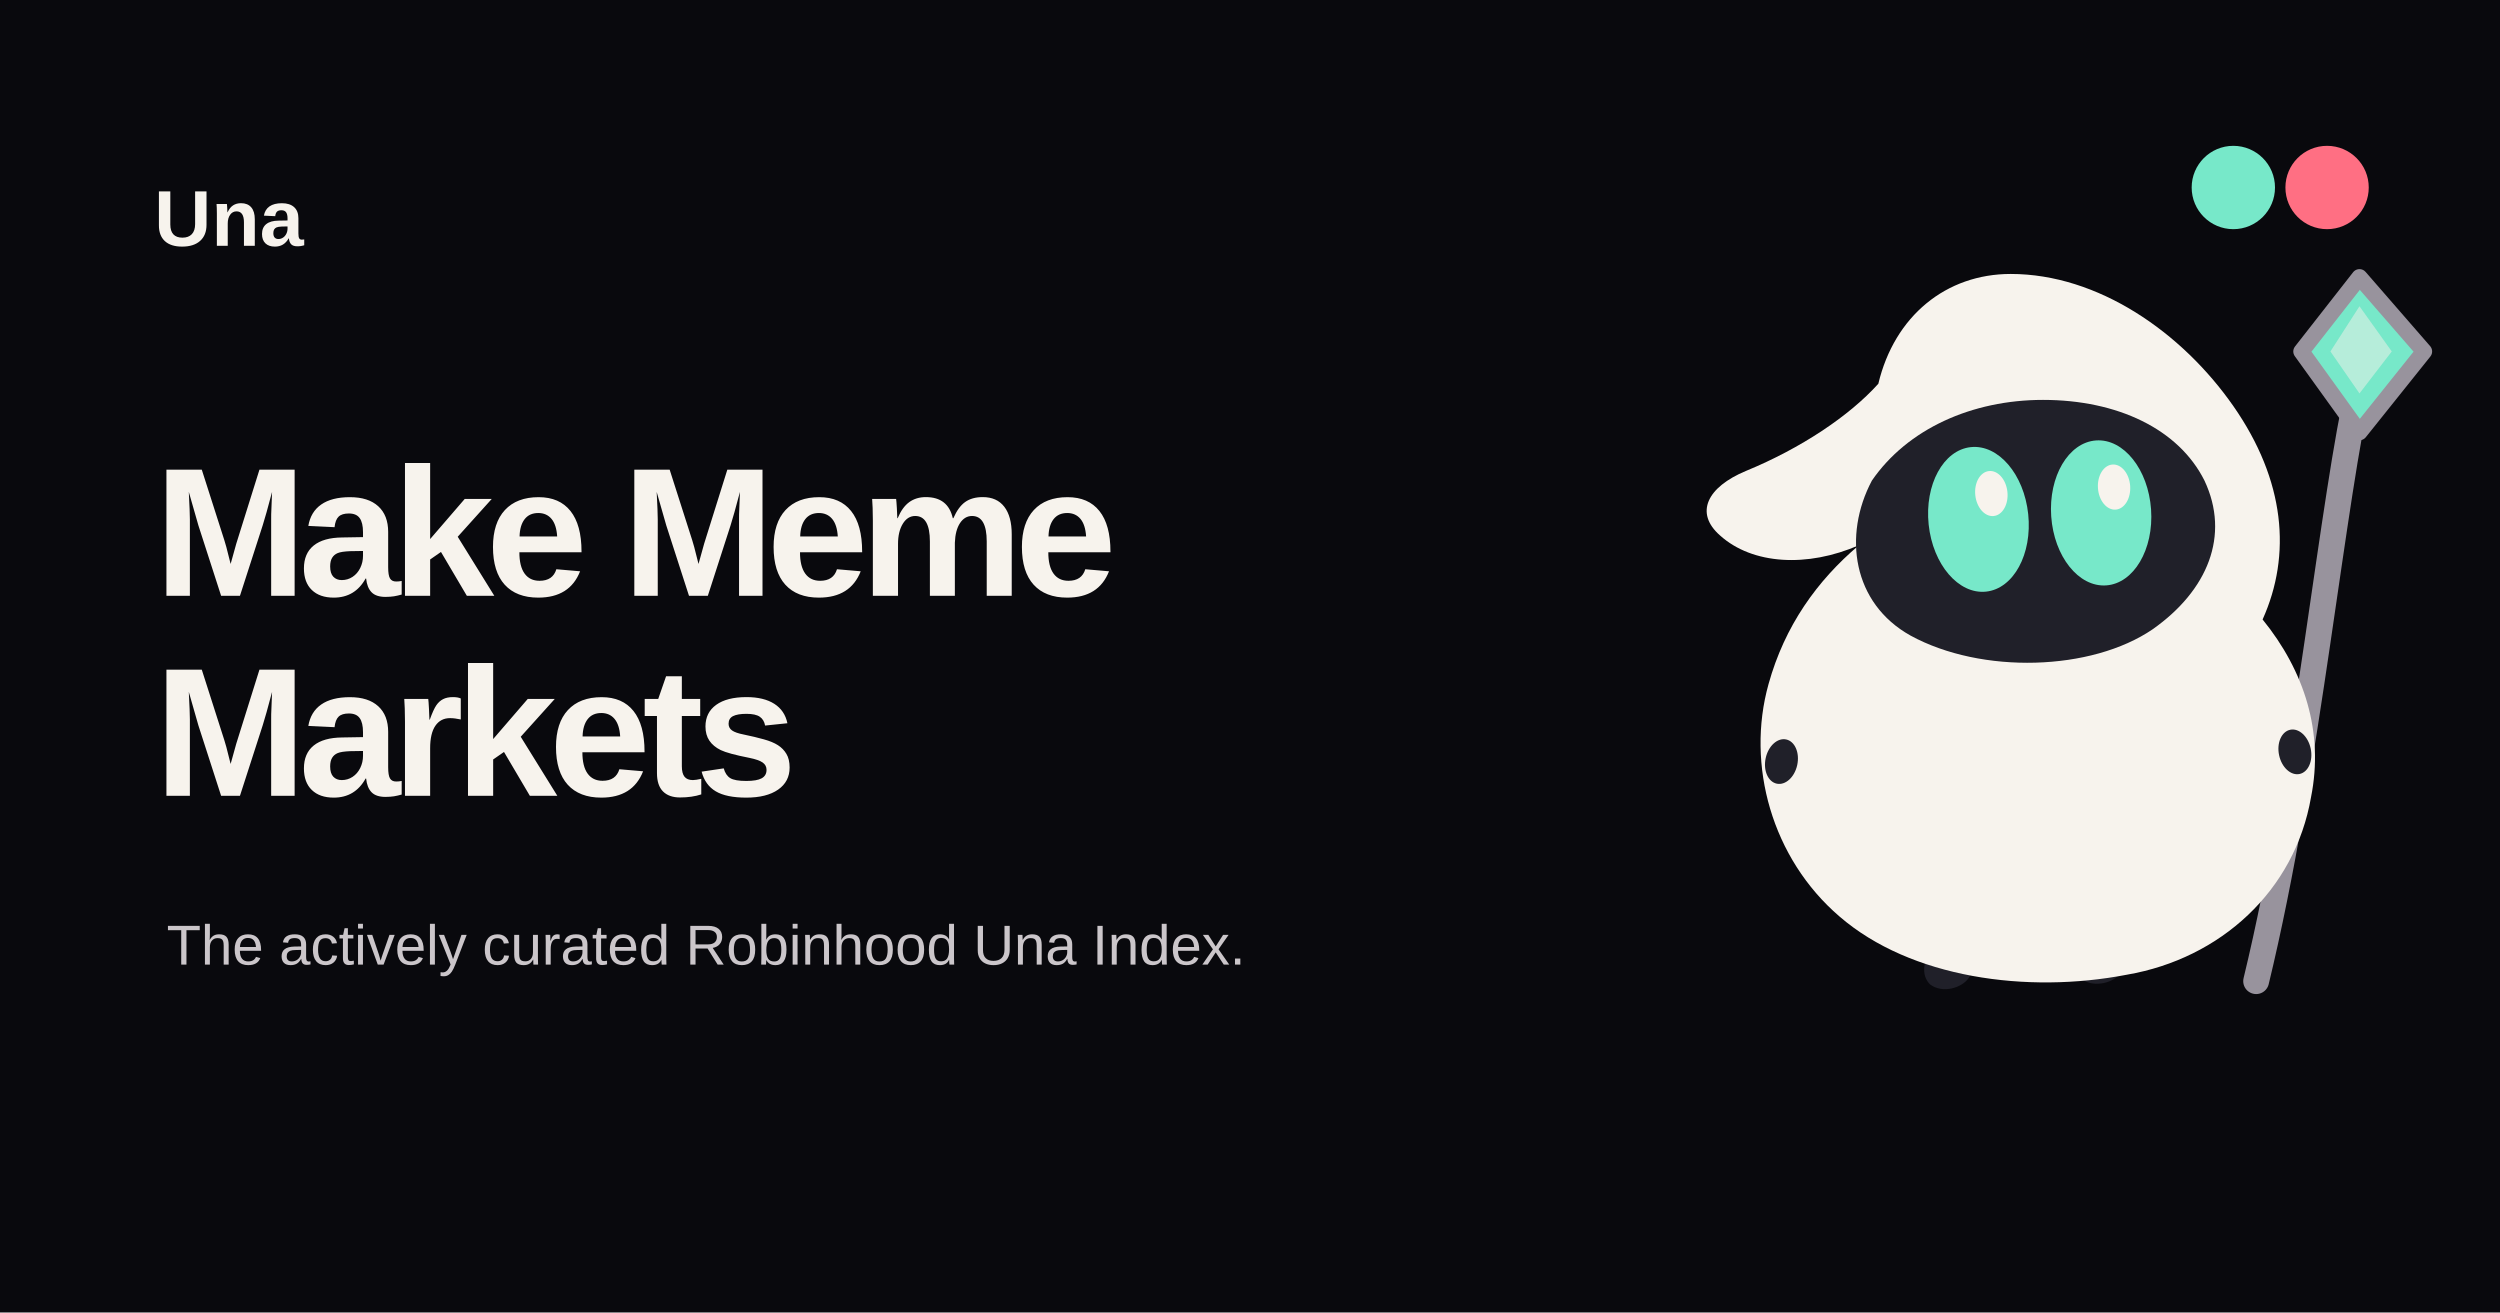
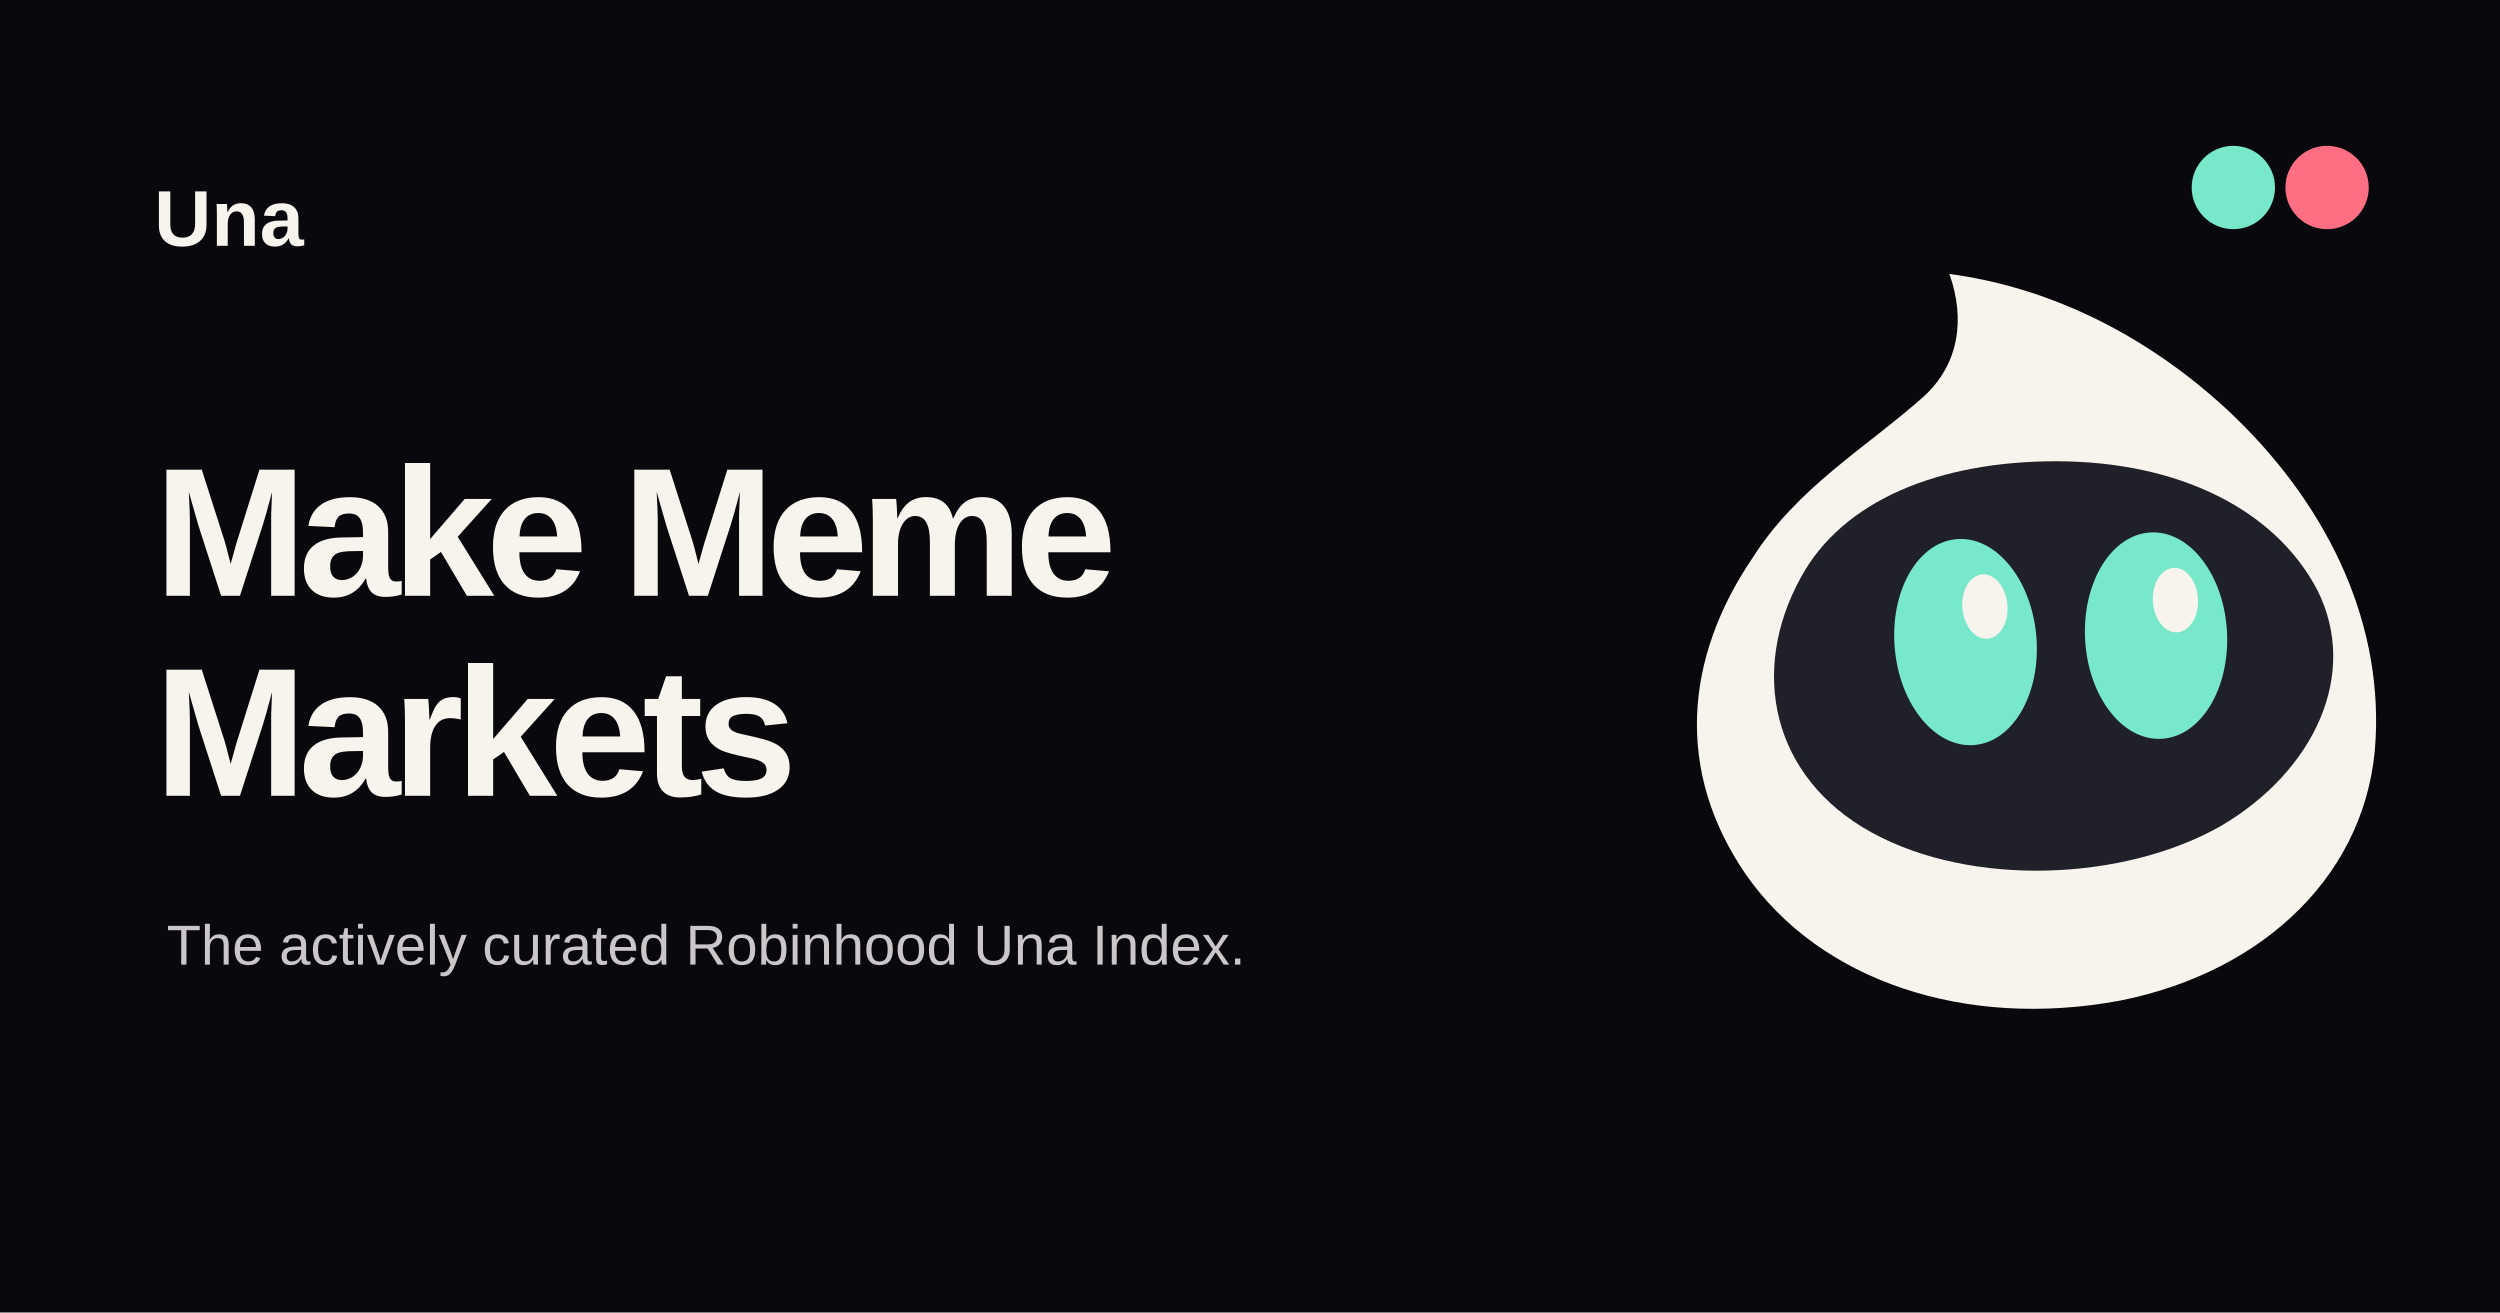
<svg xmlns="http://www.w3.org/2000/svg" viewBox="0 0 1200 630">
  <rect width="1200" height="630" fill="#09090d" />
  <circle cx="1072" cy="90" r="20" fill="#77e8c9" />
  <circle cx="1117" cy="90" r="20" fill="#ff6f83" />
  <text x="74" y="118" fill="#f7f3ed" font-family="Plus Jakarta Sans, Arial, sans-serif" font-size="38" font-weight="800">Una</text>
  <text x="74" y="286" fill="#f7f3ed" font-family="Plus Jakarta Sans, Arial, sans-serif" font-size="88" font-weight="800" letter-spacing="-4">Make Meme</text>
  <text x="74" y="382" fill="#f7f3ed" font-family="Plus Jakarta Sans, Arial, sans-serif" font-size="88" font-weight="800" letter-spacing="-4">Markets</text>
  <text x="80" y="463" fill="#cbc6ca" font-family="Plus Jakarta Sans, Arial, sans-serif" font-size="27" font-weight="500">The actively curated Robinhood Una Index.</text>
  <g transform="translate(790 116) scale(1.55)">
-     <path fill="#202029" d="M89 219c-3 3-4 8-1 11 4 3 10 1 12-2 2-3 1-6-2-9h-9Zm43 0c-2 4 0 8 4 10 4 2 10 0 11-3 1-4-3-6-7-7h-8Z" />
-     <path fill="none" stroke="#98939d" stroke-width="8" stroke-linecap="round" d="M189 229c8-33 14-71 19-105 5-34 9-63 13-80" />
-     <path fill="#77e8c9" stroke="#98939d" stroke-width="5" stroke-linejoin="round" d="m221 11 20 23-20 25-18-25 18-23Z" />
-     <path fill="#f7f3ed" fill-opacity=".5" d="m221 20 10 14-10 13-9-13 9-14Z" />
-     <path fill="#f7f3ed" d="M72 44C77 23 93 10 113 10c27 0 53 18 69 41 16 23 18 46 9 66 13 16 19 35 15 55-5 29-28 50-57 55-31 6-67 1-89-18-21-18-29-47-22-72 5-18 15-32 28-43-16 7-33 6-43-3-8-7-4-15 8-20 17-7 32-17 41-27Z" />
-     <ellipse cx="42" cy="161" rx="5" ry="7" fill="#202029" transform="rotate(12 42 161)" />
-     <ellipse cx="201" cy="158" rx="5" ry="7" fill="#202029" transform="rotate(-12 201 158)" />
-     <path fill="#202029" d="M70 74c11-16 31-25 53-25 23 0 42 9 50 25 8 17 1 34-16 46-19 13-53 14-75 2-18-10-21-31-12-48Z" />
-     <ellipse cx="103" cy="86" rx="15.5" ry="22.5" fill="#77e8c9" transform="rotate(-6 103 86)" />
-     <ellipse cx="141" cy="84" rx="15.5" ry="22.5" fill="#77e8c9" transform="rotate(-4 141 84)" />
-     <ellipse cx="107" cy="78" rx="5" ry="7" fill="#f7f3ed" transform="rotate(-6 107 78)" />
-     <ellipse cx="145" cy="76" rx="5" ry="7" fill="#f7f3ed" transform="rotate(-4 145 76)" />
+     <path fill="#f7f3ed" d="M33 98C47 76 68 64 86 48C97 38 99 24 94 10C124 14 154 28 180 52C210 80 228 116 226 154C224 195 192 226 147 235C99 244 54 229 31 196C9 164 12 129 33 98Z" />
+     <path fill="#202029" d="M48 104C61 80 91 68 127 68C165 68 195 83 208 108C221 134 207 164 178 181C148 198 101 200 70 183C39 166 32 133 48 104Z" />
+     <ellipse cx="99" cy="124" rx="22" ry="32" fill="#77e8c9" transform="rotate(-5 99 124)" />
+     <ellipse cx="158" cy="122" rx="22" ry="32" fill="#77e8c9" transform="rotate(-3 158 122)" />
+     <ellipse cx="105" cy="113" rx="7" ry="10" fill="#f7f3ed" transform="rotate(-5 105 113)" />
+     <ellipse cx="164" cy="111" rx="7" ry="10" fill="#f7f3ed" transform="rotate(-3 164 111)" />
  </g>
</svg>
